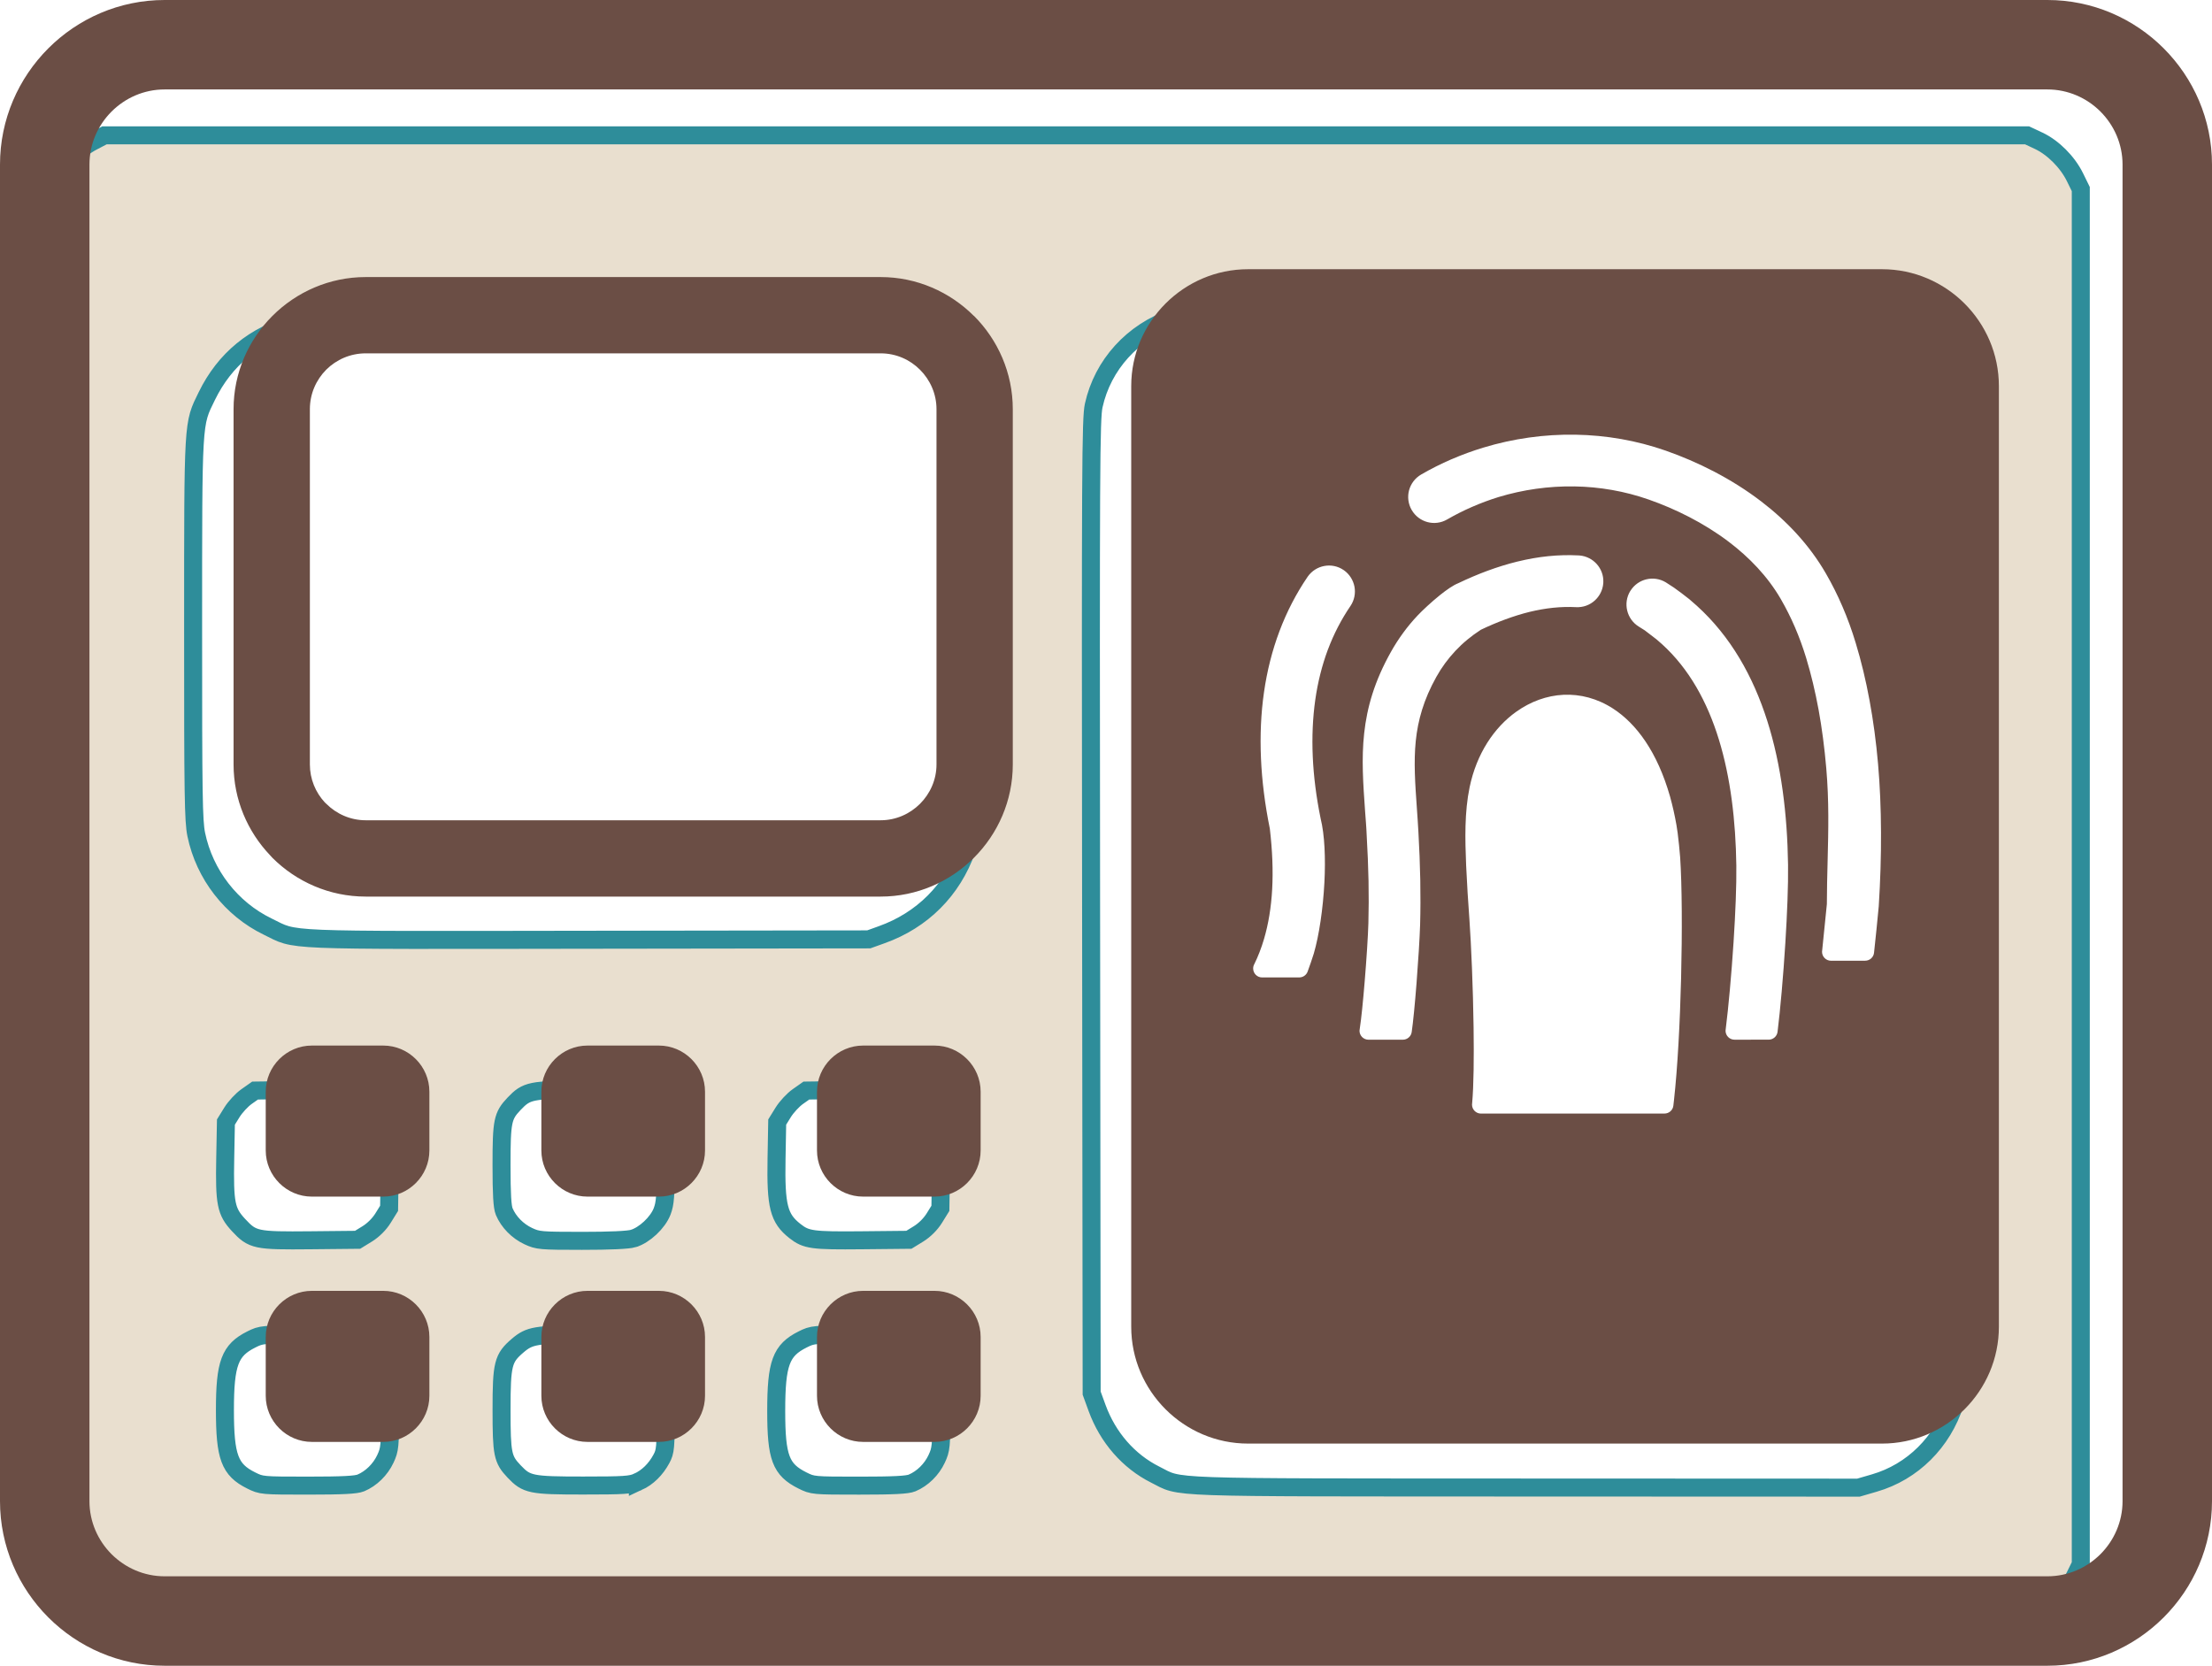
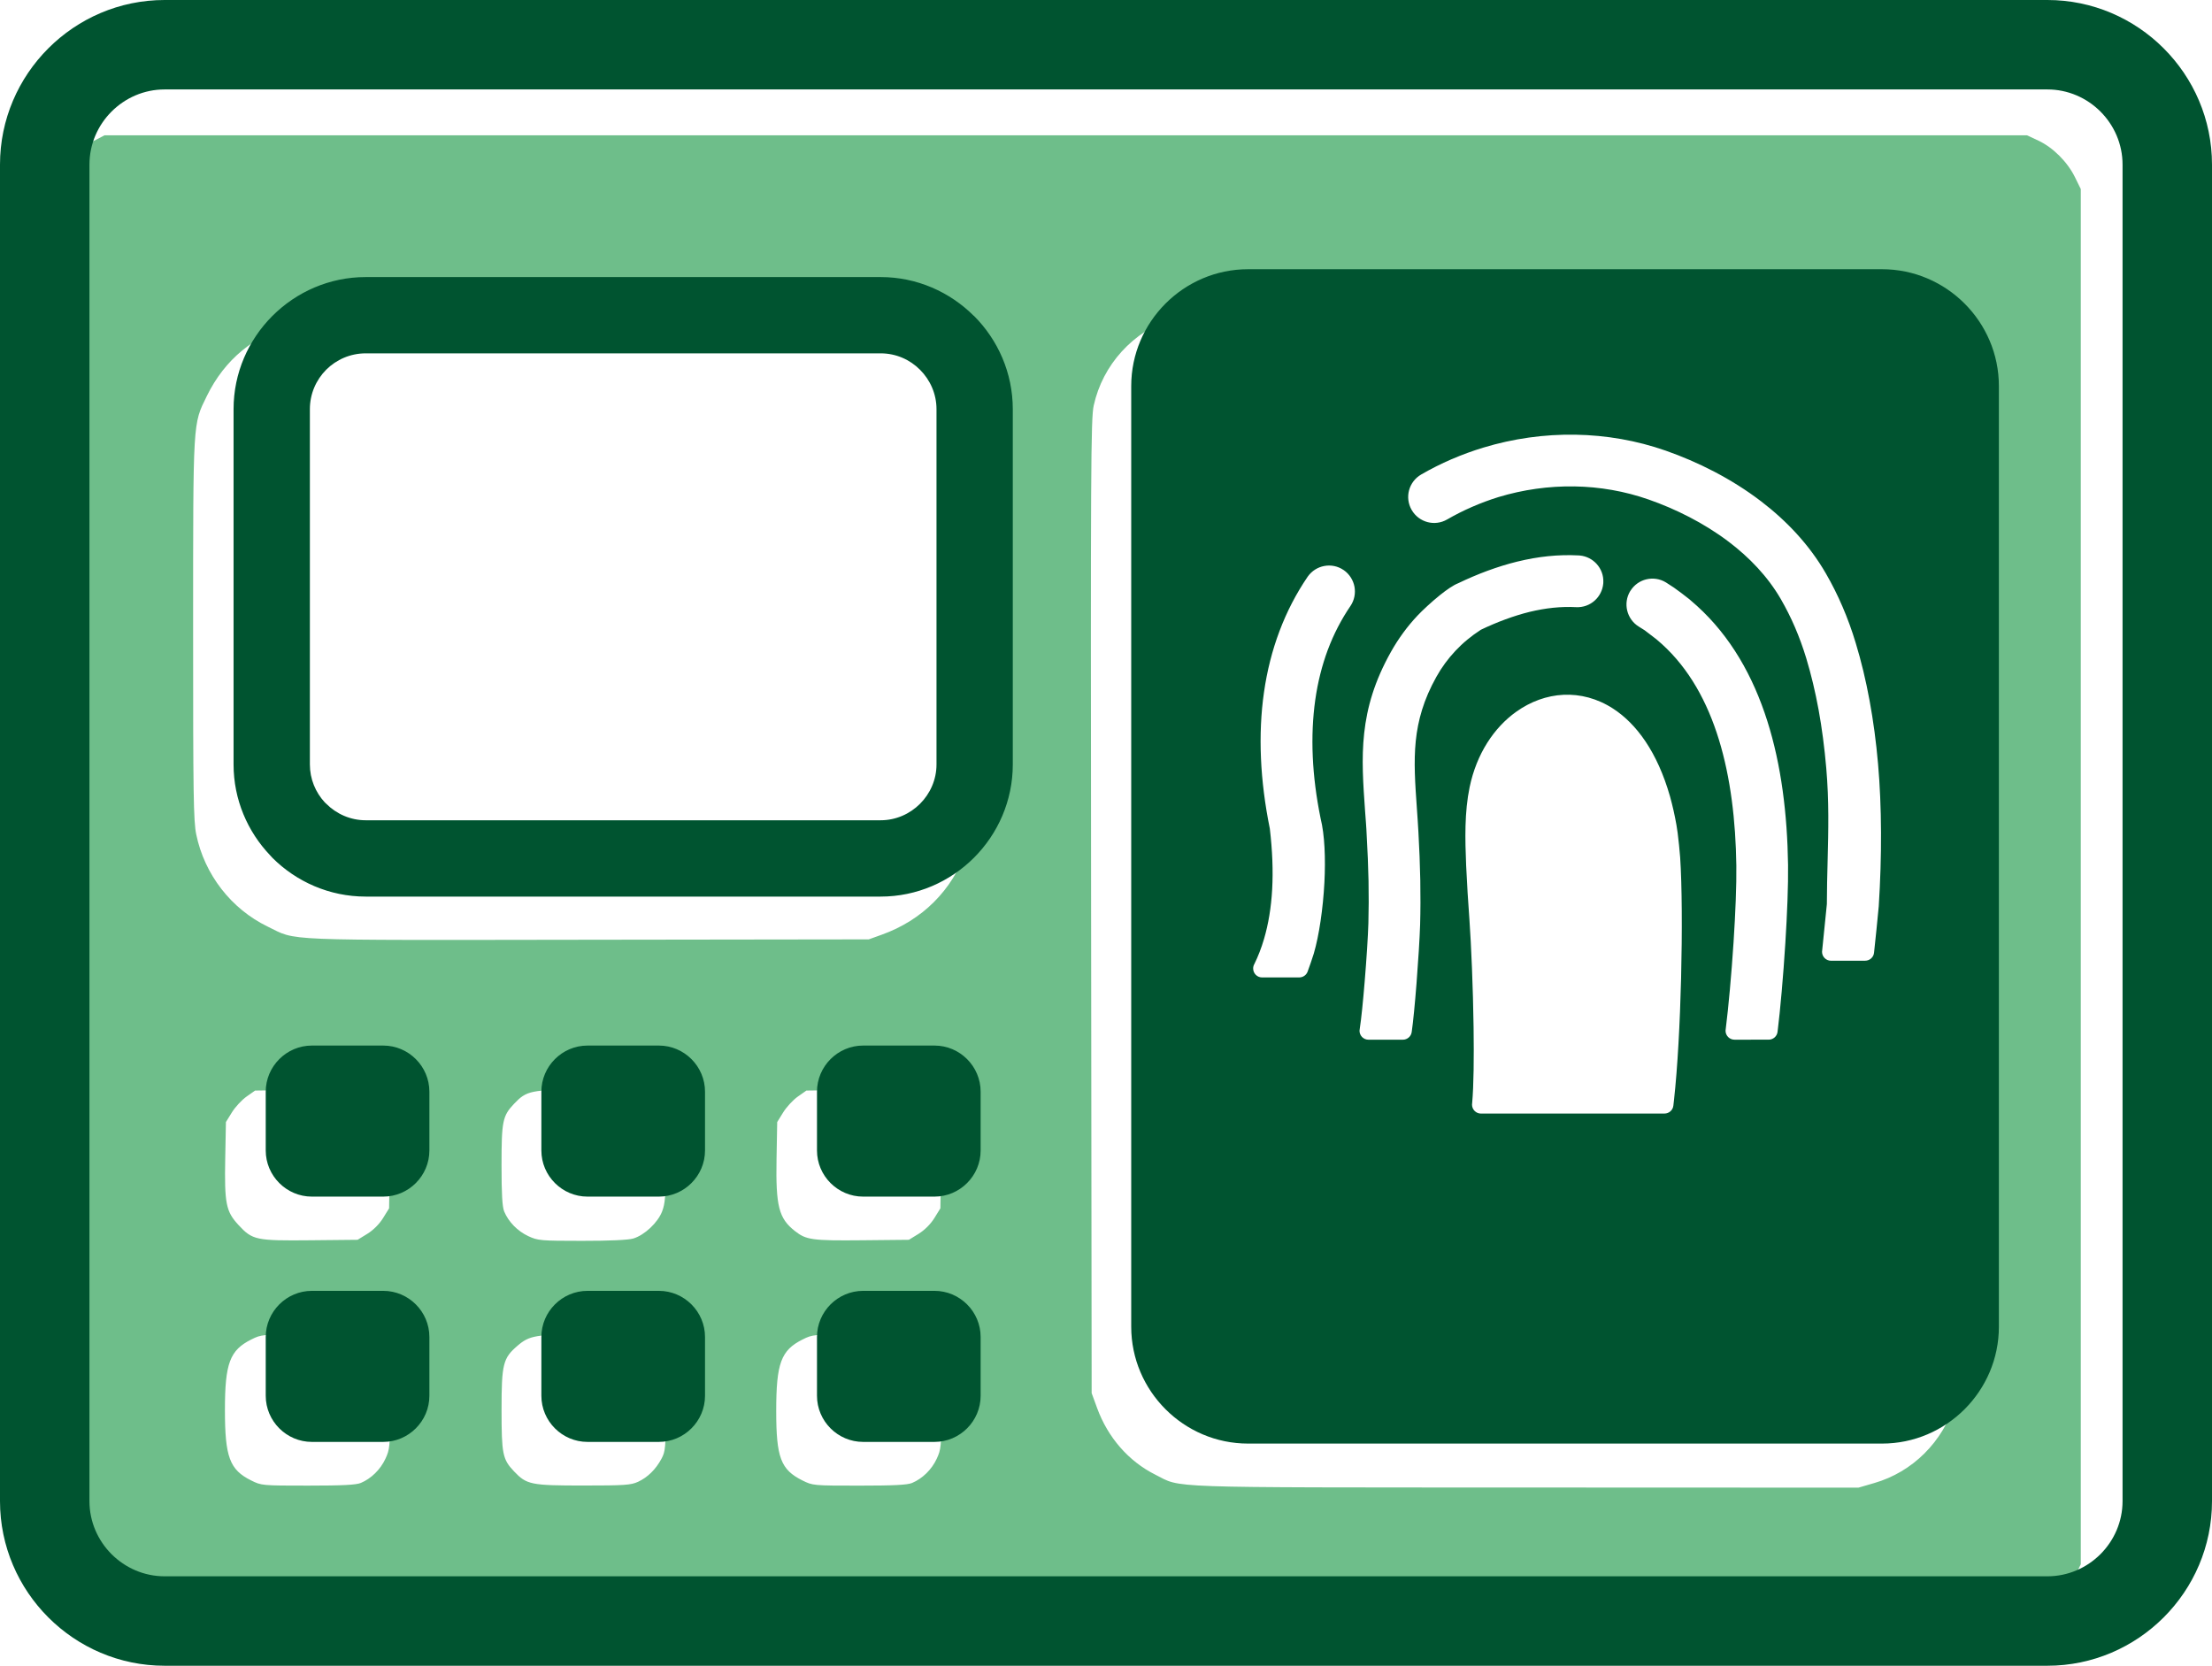
<svg xmlns="http://www.w3.org/2000/svg" version="1.1" id="Layer_1" x="0px" y="0px" viewBox="0 0 122.88 92.539" enable-background="new 0 0 122.88 92.539" xml:space="preserve">
  <defs id="defs1949">
    <linearGradient id="linearGradient13237">
      <stop style="stop-color:#e9dfcf;stop-opacity:1;" offset="0" id="stop13235" />
    </linearGradient>
  </defs>
-   <path style="fill:#e9dfcf;fill-opacity:1;stroke:#2e8d9a;stroke-width:1;paint-order:markers fill stroke" d="M 5.743,89.781 C 4.499,89.322 3.521,88.418 3.076,87.315 L 2.819,86.679 V 48.702 10.724 L 3.076,10.089 C 3.415,9.249 4.28,8.315 5.131,7.87 L 5.804,7.518 H 59.205 112.606 l 0.634,0.297 c 0.809,0.379 1.611,1.181 2.026,2.026 l 0.325,0.662 v 38.199 38.199 l -0.325,0.662 c -0.414,0.843 -1.155,1.584 -1.998,1.998 l -0.662,0.325 -53.235,0.02 C 15.682,89.922 6.066,89.9 5.743,89.781 Z M 104.126,82.387 c 2.117,-0.613 3.788,-2.272 4.476,-4.442 l 0.245,-0.774 V 49.973 22.775 l -0.309,-0.884 c -0.74,-2.121 -2.353,-3.654 -4.556,-4.33 -0.633,-0.194 -1.519,-0.203 -19.293,-0.203 H 66.06 l -0.884,0.302 c -2.252,0.768 -3.92,2.605 -4.418,4.867 -0.16,0.725 -0.174,3.412 -0.146,27.834 l 0.031,27.032 0.302,0.827 c 0.598,1.639 1.751,2.961 3.229,3.701 1.513,0.758 0.097,0.709 20.532,0.717 l 18.534,0.007 z m -84.083,-0.003 c 0.577,-0.242 1.088,-0.743 1.366,-1.339 0.244,-0.524 0.26,-0.685 0.261,-2.689 0.001,-2.296 -0.049,-2.564 -0.625,-3.319 -0.158,-0.207 -0.542,-0.496 -0.853,-0.641 -0.544,-0.253 -0.662,-0.263 -3.115,-0.265 -2.511,-0.001 -2.557,0.003 -3.114,0.281 -1.196,0.596 -1.468,1.323 -1.468,3.919 0,2.614 0.262,3.319 1.456,3.913 0.573,0.285 0.6,0.288 3.158,0.288 1.915,0 2.672,-0.038 2.936,-0.149 z m 15.392,-0.059 c 0.539,-0.247 0.994,-0.693 1.31,-1.283 0.221,-0.413 0.238,-0.602 0.238,-2.71 0,-2.528 -0.052,-2.742 -0.847,-3.505 -0.676,-0.648 -0.932,-0.697 -3.642,-0.697 -2.719,0 -3.078,0.06 -3.739,0.626 -0.813,0.696 -0.893,1.015 -0.893,3.558 0,2.474 0.057,2.756 0.697,3.43 0.697,0.735 0.935,0.783 3.836,0.783 2.286,0 2.651,-0.024 3.04,-0.203 z m 15.233,0.059 c 0.577,-0.242 1.088,-0.743 1.366,-1.339 0.244,-0.524 0.26,-0.685 0.261,-2.689 0.001,-2.296 -0.049,-2.564 -0.625,-3.319 -0.158,-0.207 -0.542,-0.496 -0.853,-0.641 -0.544,-0.253 -0.662,-0.263 -3.115,-0.265 -2.511,-0.001 -2.557,0.003 -3.114,0.281 -1.203,0.6 -1.468,1.317 -1.468,3.978 0,2.587 0.252,3.255 1.456,3.855 0.573,0.285 0.6,0.288 3.158,0.288 1.915,0 2.672,-0.038 2.936,-0.149 z M 20.405,68.544 c 0.334,-0.207 0.669,-0.541 0.875,-0.875 l 0.335,-0.541 0.034,-2.241 c 0.032,-2.104 0.019,-2.275 -0.209,-2.806 -0.277,-0.644 -0.946,-1.276 -1.533,-1.45 -0.241,-0.071 -1.42,-0.102 -3.064,-0.081 l -2.672,0.035 -0.476,0.335 c -0.262,0.184 -0.627,0.578 -0.811,0.875 l -0.334,0.54 -0.038,1.999 c -0.048,2.529 0.039,2.967 0.737,3.72 0.779,0.84 0.958,0.878 4.009,0.848 l 2.607,-0.026 z m 14.775,0.26 c 0.623,-0.187 1.36,-0.878 1.601,-1.503 0.171,-0.442 0.202,-0.856 0.202,-2.679 V 62.467 L 36.64,61.859 C 36.386,61.406 36.146,61.158 35.706,60.891 l -0.593,-0.359 -2.658,0.002 c -2.967,0.003 -3.198,0.049 -3.897,0.786 -0.639,0.673 -0.697,0.958 -0.697,3.413 0,1.611 0.041,2.316 0.149,2.574 0.242,0.577 0.743,1.088 1.339,1.366 0.531,0.247 0.671,0.26 2.977,0.261 1.538,6.63e-4 2.578,-0.046 2.853,-0.129 z M 51.03,68.544 c 0.334,-0.207 0.669,-0.541 0.875,-0.875 l 0.335,-0.541 0.034,-2.241 c 0.032,-2.104 0.019,-2.275 -0.209,-2.806 -0.277,-0.644 -0.946,-1.276 -1.533,-1.45 -0.241,-0.071 -1.42,-0.102 -3.064,-0.081 l -2.672,0.035 -0.476,0.335 c -0.262,0.184 -0.627,0.578 -0.811,0.875 l -0.334,0.54 -0.037,2.043 c -0.047,2.637 0.123,3.306 1.023,4.013 0.626,0.492 0.956,0.538 3.722,0.511 l 2.607,-0.026 z M 48.978,51.928 c 2.254,-0.804 3.925,-2.475 4.718,-4.72 l 0.312,-0.883 V 34.992 23.66 L 53.713,22.849 c -0.433,-1.185 -0.926,-1.952 -1.863,-2.9 -0.647,-0.654 -1.042,-0.945 -1.769,-1.301 -1.863,-0.914 -0.473,-0.847 -17.686,-0.847 -14.351,0 -15.358,0.012 -16.031,0.197 -2.234,0.613 -3.878,1.964 -4.875,4.004 -0.781,1.6 -0.759,1.221 -0.761,12.968 -0.002,9.201 0.02,10.643 0.174,11.388 0.459,2.225 1.944,4.14 3.97,5.119 1.668,0.806 0.393,0.753 17.745,0.73 l 15.644,-0.021 z" id="path6317" />
-   <g id="g1944" style="fill:#6b4e45;fill-opacity:1">
-     <path fill-rule="evenodd" clip-rule="evenodd" d="M69.332,14.956h35.218c3.57,0,6.491,2.921,6.491,6.492v52.258 c0,3.57-2.921,6.491-6.491,6.491H69.332c-3.57,0-6.491-2.921-6.491-6.491V21.447C62.841,17.877,65.762,14.956,69.332,14.956 L69.332,14.956z M9.144,0h104.592c2.517,0,4.804,1.029,6.459,2.685c1.656,1.656,2.685,3.942,2.685,6.459v74.25 c0,2.518-1.028,4.804-2.685,6.46c-1.655,1.655-3.942,2.685-6.459,2.685H9.144c-2.517,0-4.803-1.029-6.459-2.685 C1.029,88.198,0,85.912,0,83.395V9.144C0,6.627,1.029,4.34,2.685,2.685C4.341,1.029,6.627,0,9.144,0L9.144,0z M47.949,71.712h3.963 c1.411,0,2.564,1.154,2.564,2.564v3.264c0,1.411-1.153,2.564-2.564,2.564h-3.963c-1.41,0-2.564-1.153-2.564-2.564v-3.264 C45.385,72.866,46.539,71.712,47.949,71.712L47.949,71.712z M47.949,58.085h3.963c1.411,0,2.564,1.154,2.564,2.564v3.264 c0,1.411-1.153,2.564-2.564,2.564h-3.963c-1.41,0-2.564-1.153-2.564-2.564v-3.264C45.385,59.239,46.539,58.085,47.949,58.085 L47.949,58.085z M32.638,71.712h3.963c1.41,0,2.564,1.154,2.564,2.564v3.264c0,1.411-1.154,2.564-2.564,2.564h-3.963 c-1.411,0-2.564-1.153-2.564-2.564v-3.264C30.073,72.866,31.227,71.712,32.638,71.712L32.638,71.712z M32.638,58.085h3.963 c1.41,0,2.564,1.154,2.564,2.564v3.264c0,1.411-1.154,2.564-2.564,2.564h-3.963c-1.411,0-2.564-1.153-2.564-2.564v-3.264 C30.073,59.239,31.227,58.085,32.638,58.085L32.638,58.085z M17.326,71.712h3.963c1.411,0,2.564,1.154,2.564,2.564v3.264 c0,1.411-1.154,2.564-2.564,2.564h-3.963c-1.41,0-2.564-1.153-2.564-2.564v-3.264C14.762,72.866,15.916,71.712,17.326,71.712 L17.326,71.712z M17.326,58.085h3.963c1.411,0,2.564,1.154,2.564,2.564v3.264c0,1.411-1.154,2.564-2.564,2.564h-3.963 c-1.41,0-2.564-1.153-2.564-2.564v-3.264C14.762,59.239,15.916,58.085,17.326,58.085L17.326,58.085z M20.315,15.392h28.607 c2.013,0,3.846,0.828,5.175,2.156h0.008c1.33,1.33,2.157,3.167,2.157,5.184v19.737c0,2.017-0.828,3.853-2.158,5.183 c-1.33,1.329-3.166,2.157-5.183,2.157H20.315c-2.017,0-3.854-0.827-5.184-2.156l-0.124-0.136c-1.255-1.318-2.032-3.098-2.032-5.048 V22.731c0-2.014,0.826-3.847,2.154-5.177l0.008-0.008C16.468,16.218,18.301,15.392,20.315,15.392L20.315,15.392z M48.923,19.63 H20.315c-0.854,0-1.631,0.348-2.193,0.908c-0.56,0.563-0.908,1.339-0.908,2.193v19.737c0,0.812,0.316,1.553,0.828,2.107l0.085,0.08 c0.563,0.563,1.34,0.914,2.188,0.914h28.607c0.847,0,1.623-0.351,2.187-0.915c0.563-0.563,0.915-1.339,0.915-2.187V22.731 c0-0.848-0.351-1.625-0.914-2.188C50.552,19.98,49.776,19.63,48.923,19.63L48.923,19.63z M113.736,4.969H9.144 c-1.145,0-2.189,0.471-2.947,1.229C5.44,6.955,4.969,7.999,4.969,9.144v74.25c0,1.146,0.471,2.189,1.228,2.947 c0.758,0.757,1.802,1.229,2.947,1.229h104.592c1.146,0,2.189-0.472,2.947-1.229c0.757-0.758,1.228-1.802,1.228-2.947V9.144 c0-1.146-0.471-2.189-1.228-2.947C115.926,5.44,114.882,4.969,113.736,4.969L113.736,4.969z M92.535,25.036 c1.768,0.62,3.641,1.548,5.302,2.819c1.409,1.078,2.67,2.405,3.592,4.001c0.336,0.58,0.646,1.196,0.926,1.849 c0.271,0.628,0.517,1.3,0.732,2.013c0.305,1.001,0.563,2.07,0.771,3.204c0.208,1.125,0.365,2.299,0.471,3.517 c0.104,1.191,0.158,2.46,0.164,3.799c0.006,1.322-0.036,2.695-0.126,4.112c-0.074,0.857-0.174,1.718-0.261,2.575 c-0.024,0.255-0.241,0.446-0.493,0.446l-1.899,0.002c-0.273,0-0.497-0.223-0.497-0.497l0.268-2.649 c0-0.764,0.022-1.614,0.043-2.448c0.042-1.662,0.082-3.265-0.076-5.102c-0.099-1.147-0.241-2.229-0.425-3.24 c-0.188-1.023-0.419-1.986-0.691-2.883c-0.181-0.593-0.387-1.157-0.616-1.69L99.71,34.84c-0.233-0.541-0.493-1.055-0.773-1.541 l-0.014-0.025c-0.731-1.258-1.75-2.313-2.89-3.177c-1.398-1.059-2.979-1.832-4.444-2.345c-1.33-0.466-2.727-0.708-4.126-0.73 c-1.421-0.023-2.851,0.178-4.22,0.592c-0.498,0.155-0.99,0.337-1.47,0.547c-0.47,0.204-0.932,0.437-1.382,0.697 c-0.345,0.2-0.738,0.241-1.092,0.146c-0.357-0.095-0.678-0.327-0.878-0.673c-0.2-0.345-0.24-0.739-0.146-1.092 c0.096-0.357,0.328-0.678,0.673-0.878c0.546-0.316,1.107-0.598,1.679-0.845l0.036-0.014c0.569-0.245,1.152-0.458,1.741-0.636 c1.658-0.503,3.39-0.746,5.114-0.717C89.222,24.178,90.92,24.47,92.535,25.036L92.535,25.036z M78.648,41.162 c-0.119,1.171-0.035,2.374,0.059,3.705c0.03,0.451,0.065,0.908,0.088,1.359c0.051,0.903,0.087,1.795,0.104,2.671 c0.015,0.849,0.013,1.672-0.009,2.462c-0.023,0.748-0.105,2.053-0.2,3.27l-0.001,0.011c-0.086,1.104-0.187,2.154-0.267,2.695 c-0.035,0.247-0.249,0.425-0.491,0.425L76.02,57.76c-0.274,0-0.497-0.224-0.497-0.497l0.015-0.12 c0.083-0.533,0.185-1.546,0.272-2.616c0.103-1.246,0.186-2.539,0.206-3.242c0.021-0.751,0.023-1.538,0.008-2.354 c-0.017-0.805-0.052-1.657-0.104-2.551c-0.015-0.429-0.057-0.877-0.087-1.31c-0.108-1.531-0.207-2.915-0.051-4.336 c0.157-1.44,0.573-2.896,1.492-4.529c0.203-0.362,0.429-0.713,0.677-1.052c0.243-0.332,0.512-0.657,0.809-0.97 c0.251-0.266,0.757-0.741,1.237-1.126c0.367-0.294,0.736-0.55,1.009-0.656c0.549-0.263,1.092-0.495,1.625-0.691 c0.548-0.202,1.101-0.374,1.656-0.511l0.024-0.005c0.566-0.138,1.131-0.238,1.689-0.295c0.562-0.057,1.122-0.073,1.678-0.044 l0.079,0.005c0.374,0.034,0.705,0.21,0.94,0.47c0.242,0.268,0.385,0.625,0.37,1.01l-0.004,0.079 c-0.034,0.375-0.21,0.707-0.471,0.942c-0.273,0.248-0.641,0.389-1.036,0.369c-0.42-0.022-0.848-0.01-1.277,0.034 c-0.434,0.045-0.871,0.123-1.311,0.229c-0.438,0.108-0.89,0.25-1.348,0.418c-0.454,0.167-0.907,0.36-1.355,0.574 c-0.27,0.175-0.52,0.358-0.749,0.547c-0.234,0.193-0.456,0.402-0.662,0.621c-0.209,0.222-0.403,0.456-0.579,0.696 c-0.179,0.244-0.341,0.498-0.486,0.759C79.084,38.869,78.766,40.015,78.648,41.162L78.648,41.162z M73.573,49.019 c-0.076,1.462-0.298,2.96-0.589,3.953c-0.112,0.354-0.219,0.665-0.347,1.013c-0.076,0.196-0.264,0.315-0.462,0.315l-2.064,0.001 c-0.273,0-0.496-0.223-0.496-0.497c0-0.092,0.024-0.178,0.068-0.252c0.104-0.213,0.2-0.432,0.285-0.652 c0.092-0.236,0.176-0.482,0.251-0.739c0.243-0.826,0.396-1.745,0.452-2.759c0.056-1.019,0.014-2.14-0.13-3.366 c-0.274-1.353-0.438-2.658-0.492-3.907c-0.056-1.28,0-2.505,0.166-3.66c0.171-1.204,0.462-2.344,0.864-3.412 c0.407-1.08,0.929-2.086,1.559-3.011l0.01-0.014c0.225-0.319,0.559-0.523,0.915-0.589c0.361-0.069,0.749,0.001,1.076,0.225 l0.014,0.009c0.319,0.224,0.521,0.558,0.59,0.916c0.067,0.362-0.003,0.751-0.226,1.077c-0.504,0.74-0.923,1.547-1.249,2.416 l-0.01,0.024c-0.318,0.857-0.552,1.782-0.692,2.765c-0.142,1-0.189,2.056-0.14,3.164c0.049,1.091,0.193,2.237,0.437,3.433 C73.589,46.375,73.641,47.689,73.573,49.019L73.573,49.019z M92.539,32.352l0.45,0.292c0.309,0.22,0.564,0.413,0.86,0.648 l0.416,0.364c1.87,1.696,3.12,3.904,3.911,6.396c0.781,2.456,1.113,5.198,1.153,7.998c0.015,1.122-0.049,2.72-0.15,4.331 c-0.116,1.848-0.281,3.72-0.433,4.941c-0.031,0.251-0.246,0.436-0.493,0.436l-1.899,0.001c-0.274,0-0.497-0.224-0.497-0.497 l0.011-0.105c0.152-1.204,0.317-3.025,0.434-4.82c0.104-1.604,0.169-3.179,0.154-4.255c-0.035-2.47-0.316-4.875-0.972-7.005 c-0.645-2.095-1.655-3.927-3.158-5.292l-0.312-0.272l-0.646-0.495l-0.331-0.208c-0.334-0.206-0.556-0.531-0.643-0.889 c-0.087-0.356-0.037-0.748,0.167-1.083l0.02-0.028c0.207-0.325,0.523-0.54,0.871-0.624C91.811,32.098,92.201,32.148,92.539,32.352 L92.539,32.352z M93.196,46.271c0.058,0.458,0.102,0.896,0.139,1.357c0.104,1.556,0.117,4.115,0.052,6.733 c-0.062,2.454-0.195,4.958-0.392,6.733l-0.037,0.329c-0.028,0.253-0.244,0.44-0.493,0.439l-10.196,0.002 c-0.273,0-0.496-0.224-0.496-0.497l0.008-0.09c0.087-0.962,0.102-2.536,0.079-4.209c-0.03-2.189-0.132-4.563-0.23-5.965 l-0.102-1.503l-0.081-1.508c-0.031-0.748-0.055-1.487-0.035-2.212c0.02-0.741,0.085-1.462,0.228-2.148 c0.386-1.859,1.359-3.317,2.594-4.195c0.791-0.564,1.693-0.894,2.617-0.938c0.93-0.044,1.878,0.197,2.758,0.767 c1.306,0.846,2.46,2.422,3.162,4.876l0.006,0.022c0.066,0.241,0.13,0.494,0.189,0.753c0.062,0.275,0.116,0.545,0.162,0.807 L93.196,46.271L93.196,46.271z" id="path1942" style="fill:#6b4e45;fill-opacity:1" />
+   <path style="fill:#6ebe8a;fill-opacity:1;stroke:none;stroke-width:1;paint-order:markers fill stroke" d="M 5.743,89.781 C 4.499,89.322 3.521,88.418 3.076,87.315 L 2.819,86.679 V 48.702 10.724 L 3.076,10.089 C 3.415,9.249 4.28,8.315 5.131,7.87 L 5.804,7.518 H 59.205 112.606 l 0.634,0.297 c 0.809,0.379 1.611,1.181 2.026,2.026 l 0.325,0.662 v 38.199 38.199 l -0.325,0.662 c -0.414,0.843 -1.155,1.584 -1.998,1.998 l -0.662,0.325 -53.235,0.02 C 15.682,89.922 6.066,89.9 5.743,89.781 Z M 104.126,82.387 c 2.117,-0.613 3.788,-2.272 4.476,-4.442 l 0.245,-0.774 V 49.973 22.775 l -0.309,-0.884 c -0.74,-2.121 -2.353,-3.654 -4.556,-4.33 -0.633,-0.194 -1.519,-0.203 -19.293,-0.203 H 66.06 l -0.884,0.302 c -2.252,0.768 -3.92,2.605 -4.418,4.867 -0.16,0.725 -0.174,3.412 -0.146,27.834 l 0.031,27.032 0.302,0.827 c 0.598,1.639 1.751,2.961 3.229,3.701 1.513,0.758 0.097,0.709 20.532,0.717 l 18.534,0.007 z m -84.083,-0.003 c 0.577,-0.242 1.088,-0.743 1.366,-1.339 0.244,-0.524 0.26,-0.685 0.261,-2.689 0.001,-2.296 -0.049,-2.564 -0.625,-3.319 -0.158,-0.207 -0.542,-0.496 -0.853,-0.641 -0.544,-0.253 -0.662,-0.263 -3.115,-0.265 -2.511,-0.001 -2.557,0.003 -3.114,0.281 -1.196,0.596 -1.468,1.323 -1.468,3.919 0,2.614 0.262,3.319 1.456,3.913 0.573,0.285 0.6,0.288 3.158,0.288 1.915,0 2.672,-0.038 2.936,-0.149 z m 15.392,-0.059 c 0.539,-0.247 0.994,-0.693 1.31,-1.283 0.221,-0.413 0.238,-0.602 0.238,-2.71 0,-2.528 -0.052,-2.742 -0.847,-3.505 -0.676,-0.648 -0.932,-0.697 -3.642,-0.697 -2.719,0 -3.078,0.06 -3.739,0.626 -0.813,0.696 -0.893,1.015 -0.893,3.558 0,2.474 0.057,2.756 0.697,3.43 0.697,0.735 0.935,0.783 3.836,0.783 2.286,0 2.651,-0.024 3.04,-0.203 z m 15.233,0.059 c 0.577,-0.242 1.088,-0.743 1.366,-1.339 0.244,-0.524 0.26,-0.685 0.261,-2.689 0.001,-2.296 -0.049,-2.564 -0.625,-3.319 -0.158,-0.207 -0.542,-0.496 -0.853,-0.641 -0.544,-0.253 -0.662,-0.263 -3.115,-0.265 -2.511,-0.001 -2.557,0.003 -3.114,0.281 -1.203,0.6 -1.468,1.317 -1.468,3.978 0,2.587 0.252,3.255 1.456,3.855 0.573,0.285 0.6,0.288 3.158,0.288 1.915,0 2.672,-0.038 2.936,-0.149 z M 20.405,68.544 c 0.334,-0.207 0.669,-0.541 0.875,-0.875 l 0.335,-0.541 0.034,-2.241 c 0.032,-2.104 0.019,-2.275 -0.209,-2.806 -0.277,-0.644 -0.946,-1.276 -1.533,-1.45 -0.241,-0.071 -1.42,-0.102 -3.064,-0.081 l -2.672,0.035 -0.476,0.335 c -0.262,0.184 -0.627,0.578 -0.811,0.875 l -0.334,0.54 -0.038,1.999 c -0.048,2.529 0.039,2.967 0.737,3.72 0.779,0.84 0.958,0.878 4.009,0.848 l 2.607,-0.026 z m 14.775,0.26 c 0.623,-0.187 1.36,-0.878 1.601,-1.503 0.171,-0.442 0.202,-0.856 0.202,-2.679 V 62.467 L 36.64,61.859 C 36.386,61.406 36.146,61.158 35.706,60.891 l -0.593,-0.359 -2.658,0.002 c -2.967,0.003 -3.198,0.049 -3.897,0.786 -0.639,0.673 -0.697,0.958 -0.697,3.413 0,1.611 0.041,2.316 0.149,2.574 0.242,0.577 0.743,1.088 1.339,1.366 0.531,0.247 0.671,0.26 2.977,0.261 1.538,6.63e-4 2.578,-0.046 2.853,-0.129 z M 51.03,68.544 c 0.334,-0.207 0.669,-0.541 0.875,-0.875 l 0.335,-0.541 0.034,-2.241 c 0.032,-2.104 0.019,-2.275 -0.209,-2.806 -0.277,-0.644 -0.946,-1.276 -1.533,-1.45 -0.241,-0.071 -1.42,-0.102 -3.064,-0.081 l -2.672,0.035 -0.476,0.335 c -0.262,0.184 -0.627,0.578 -0.811,0.875 l -0.334,0.54 -0.037,2.043 c -0.047,2.637 0.123,3.306 1.023,4.013 0.626,0.492 0.956,0.538 3.722,0.511 l 2.607,-0.026 z M 48.978,51.928 c 2.254,-0.804 3.925,-2.475 4.718,-4.72 l 0.312,-0.883 V 34.992 23.66 L 53.713,22.849 c -0.433,-1.185 -0.926,-1.952 -1.863,-2.9 -0.647,-0.654 -1.042,-0.945 -1.769,-1.301 -1.863,-0.914 -0.473,-0.847 -17.686,-0.847 -14.351,0 -15.358,0.012 -16.031,0.197 -2.234,0.613 -3.878,1.964 -4.875,4.004 -0.781,1.6 -0.759,1.221 -0.761,12.968 -0.002,9.201 0.02,10.643 0.174,11.388 0.459,2.225 1.944,4.14 3.97,5.119 1.668,0.806 0.393,0.753 17.745,0.73 l 15.644,-0.021 z" id="path6317" />
+   <g id="g1944" style="fill:#005430;fill-opacity:1">
+     <path fill-rule="evenodd" clip-rule="evenodd" d="M69.332,14.956h35.218c3.57,0,6.491,2.921,6.491,6.492v52.258 c0,3.57-2.921,6.491-6.491,6.491H69.332c-3.57,0-6.491-2.921-6.491-6.491V21.447C62.841,17.877,65.762,14.956,69.332,14.956 L69.332,14.956z M9.144,0h104.592c2.517,0,4.804,1.029,6.459,2.685c1.656,1.656,2.685,3.942,2.685,6.459v74.25 c0,2.518-1.028,4.804-2.685,6.46c-1.655,1.655-3.942,2.685-6.459,2.685H9.144c-2.517,0-4.803-1.029-6.459-2.685 C1.029,88.198,0,85.912,0,83.395V9.144C0,6.627,1.029,4.34,2.685,2.685C4.341,1.029,6.627,0,9.144,0L9.144,0z M47.949,71.712h3.963 c1.411,0,2.564,1.154,2.564,2.564v3.264c0,1.411-1.153,2.564-2.564,2.564h-3.963c-1.41,0-2.564-1.153-2.564-2.564v-3.264 C45.385,72.866,46.539,71.712,47.949,71.712L47.949,71.712z M47.949,58.085h3.963c1.411,0,2.564,1.154,2.564,2.564v3.264 c0,1.411-1.153,2.564-2.564,2.564h-3.963c-1.41,0-2.564-1.153-2.564-2.564v-3.264C45.385,59.239,46.539,58.085,47.949,58.085 L47.949,58.085z M32.638,71.712h3.963c1.41,0,2.564,1.154,2.564,2.564v3.264c0,1.411-1.154,2.564-2.564,2.564h-3.963 c-1.411,0-2.564-1.153-2.564-2.564v-3.264C30.073,72.866,31.227,71.712,32.638,71.712L32.638,71.712z M32.638,58.085h3.963 c1.41,0,2.564,1.154,2.564,2.564v3.264c0,1.411-1.154,2.564-2.564,2.564h-3.963c-1.411,0-2.564-1.153-2.564-2.564v-3.264 C30.073,59.239,31.227,58.085,32.638,58.085L32.638,58.085z M17.326,71.712h3.963c1.411,0,2.564,1.154,2.564,2.564v3.264 c0,1.411-1.154,2.564-2.564,2.564h-3.963c-1.41,0-2.564-1.153-2.564-2.564v-3.264C14.762,72.866,15.916,71.712,17.326,71.712 L17.326,71.712z M17.326,58.085h3.963c1.411,0,2.564,1.154,2.564,2.564v3.264c0,1.411-1.154,2.564-2.564,2.564h-3.963 c-1.41,0-2.564-1.153-2.564-2.564v-3.264C14.762,59.239,15.916,58.085,17.326,58.085L17.326,58.085z M20.315,15.392h28.607 c2.013,0,3.846,0.828,5.175,2.156h0.008c1.33,1.33,2.157,3.167,2.157,5.184v19.737c0,2.017-0.828,3.853-2.158,5.183 c-1.33,1.329-3.166,2.157-5.183,2.157H20.315c-2.017,0-3.854-0.827-5.184-2.156l-0.124-0.136c-1.255-1.318-2.032-3.098-2.032-5.048 V22.731c0-2.014,0.826-3.847,2.154-5.177l0.008-0.008C16.468,16.218,18.301,15.392,20.315,15.392L20.315,15.392z M48.923,19.63 H20.315c-0.854,0-1.631,0.348-2.193,0.908c-0.56,0.563-0.908,1.339-0.908,2.193v19.737c0,0.812,0.316,1.553,0.828,2.107l0.085,0.08 c0.563,0.563,1.34,0.914,2.188,0.914h28.607c0.847,0,1.623-0.351,2.187-0.915c0.563-0.563,0.915-1.339,0.915-2.187V22.731 c0-0.848-0.351-1.625-0.914-2.188C50.552,19.98,49.776,19.63,48.923,19.63L48.923,19.63z M113.736,4.969H9.144 c-1.145,0-2.189,0.471-2.947,1.229C5.44,6.955,4.969,7.999,4.969,9.144v74.25c0,1.146,0.471,2.189,1.228,2.947 c0.758,0.757,1.802,1.229,2.947,1.229h104.592c1.146,0,2.189-0.472,2.947-1.229c0.757-0.758,1.228-1.802,1.228-2.947V9.144 c0-1.146-0.471-2.189-1.228-2.947C115.926,5.44,114.882,4.969,113.736,4.969L113.736,4.969z M92.535,25.036 c1.768,0.62,3.641,1.548,5.302,2.819c1.409,1.078,2.67,2.405,3.592,4.001c0.336,0.58,0.646,1.196,0.926,1.849 c0.271,0.628,0.517,1.3,0.732,2.013c0.305,1.001,0.563,2.07,0.771,3.204c0.208,1.125,0.365,2.299,0.471,3.517 c0.104,1.191,0.158,2.46,0.164,3.799c0.006,1.322-0.036,2.695-0.126,4.112c-0.074,0.857-0.174,1.718-0.261,2.575 c-0.024,0.255-0.241,0.446-0.493,0.446l-1.899,0.002c-0.273,0-0.497-0.223-0.497-0.497l0.268-2.649 c0-0.764,0.022-1.614,0.043-2.448c0.042-1.662,0.082-3.265-0.076-5.102c-0.099-1.147-0.241-2.229-0.425-3.24 c-0.188-1.023-0.419-1.986-0.691-2.883c-0.181-0.593-0.387-1.157-0.616-1.69L99.71,34.84c-0.233-0.541-0.493-1.055-0.773-1.541 l-0.014-0.025c-0.731-1.258-1.75-2.313-2.89-3.177c-1.398-1.059-2.979-1.832-4.444-2.345c-1.33-0.466-2.727-0.708-4.126-0.73 c-1.421-0.023-2.851,0.178-4.22,0.592c-0.498,0.155-0.99,0.337-1.47,0.547c-0.47,0.204-0.932,0.437-1.382,0.697 c-0.345,0.2-0.738,0.241-1.092,0.146c-0.357-0.095-0.678-0.327-0.878-0.673c-0.2-0.345-0.24-0.739-0.146-1.092 c0.096-0.357,0.328-0.678,0.673-0.878c0.546-0.316,1.107-0.598,1.679-0.845l0.036-0.014c0.569-0.245,1.152-0.458,1.741-0.636 c1.658-0.503,3.39-0.746,5.114-0.717C89.222,24.178,90.92,24.47,92.535,25.036L92.535,25.036z M78.648,41.162 c-0.119,1.171-0.035,2.374,0.059,3.705c0.03,0.451,0.065,0.908,0.088,1.359c0.051,0.903,0.087,1.795,0.104,2.671 c0.015,0.849,0.013,1.672-0.009,2.462c-0.023,0.748-0.105,2.053-0.2,3.27l-0.001,0.011c-0.086,1.104-0.187,2.154-0.267,2.695 c-0.035,0.247-0.249,0.425-0.491,0.425L76.02,57.76c-0.274,0-0.497-0.224-0.497-0.497l0.015-0.12 c0.083-0.533,0.185-1.546,0.272-2.616c0.103-1.246,0.186-2.539,0.206-3.242c0.021-0.751,0.023-1.538,0.008-2.354 c-0.017-0.805-0.052-1.657-0.104-2.551c-0.015-0.429-0.057-0.877-0.087-1.31c-0.108-1.531-0.207-2.915-0.051-4.336 c0.157-1.44,0.573-2.896,1.492-4.529c0.203-0.362,0.429-0.713,0.677-1.052c0.243-0.332,0.512-0.657,0.809-0.97 c0.251-0.266,0.757-0.741,1.237-1.126c0.367-0.294,0.736-0.55,1.009-0.656c0.549-0.263,1.092-0.495,1.625-0.691 c0.548-0.202,1.101-0.374,1.656-0.511l0.024-0.005c0.566-0.138,1.131-0.238,1.689-0.295c0.562-0.057,1.122-0.073,1.678-0.044 l0.079,0.005c0.374,0.034,0.705,0.21,0.94,0.47c0.242,0.268,0.385,0.625,0.37,1.01l-0.004,0.079 c-0.034,0.375-0.21,0.707-0.471,0.942c-0.273,0.248-0.641,0.389-1.036,0.369c-0.42-0.022-0.848-0.01-1.277,0.034 c-0.434,0.045-0.871,0.123-1.311,0.229c-0.438,0.108-0.89,0.25-1.348,0.418c-0.454,0.167-0.907,0.36-1.355,0.574 c-0.27,0.175-0.52,0.358-0.749,0.547c-0.234,0.193-0.456,0.402-0.662,0.621c-0.209,0.222-0.403,0.456-0.579,0.696 c-0.179,0.244-0.341,0.498-0.486,0.759C79.084,38.869,78.766,40.015,78.648,41.162L78.648,41.162z M73.573,49.019 c-0.076,1.462-0.298,2.96-0.589,3.953c-0.112,0.354-0.219,0.665-0.347,1.013c-0.076,0.196-0.264,0.315-0.462,0.315l-2.064,0.001 c-0.273,0-0.496-0.223-0.496-0.497c0-0.092,0.024-0.178,0.068-0.252c0.104-0.213,0.2-0.432,0.285-0.652 c0.092-0.236,0.176-0.482,0.251-0.739c0.243-0.826,0.396-1.745,0.452-2.759c0.056-1.019,0.014-2.14-0.13-3.366 c-0.274-1.353-0.438-2.658-0.492-3.907c-0.056-1.28,0-2.505,0.166-3.66c0.171-1.204,0.462-2.344,0.864-3.412 c0.407-1.08,0.929-2.086,1.559-3.011l0.01-0.014c0.225-0.319,0.559-0.523,0.915-0.589c0.361-0.069,0.749,0.001,1.076,0.225 l0.014,0.009c0.319,0.224,0.521,0.558,0.59,0.916c0.067,0.362-0.003,0.751-0.226,1.077c-0.504,0.74-0.923,1.547-1.249,2.416 l-0.01,0.024c-0.318,0.857-0.552,1.782-0.692,2.765c-0.142,1-0.189,2.056-0.14,3.164c0.049,1.091,0.193,2.237,0.437,3.433 C73.589,46.375,73.641,47.689,73.573,49.019L73.573,49.019z M92.539,32.352l0.45,0.292c0.309,0.22,0.564,0.413,0.86,0.648 l0.416,0.364c1.87,1.696,3.12,3.904,3.911,6.396c0.781,2.456,1.113,5.198,1.153,7.998c0.015,1.122-0.049,2.72-0.15,4.331 c-0.116,1.848-0.281,3.72-0.433,4.941c-0.031,0.251-0.246,0.436-0.493,0.436l-1.899,0.001c-0.274,0-0.497-0.224-0.497-0.497 l0.011-0.105c0.152-1.204,0.317-3.025,0.434-4.82c0.104-1.604,0.169-3.179,0.154-4.255c-0.035-2.47-0.316-4.875-0.972-7.005 c-0.645-2.095-1.655-3.927-3.158-5.292l-0.312-0.272l-0.646-0.495l-0.331-0.208c-0.334-0.206-0.556-0.531-0.643-0.889 c-0.087-0.356-0.037-0.748,0.167-1.083l0.02-0.028c0.207-0.325,0.523-0.54,0.871-0.624C91.811,32.098,92.201,32.148,92.539,32.352 L92.539,32.352z M93.196,46.271c0.058,0.458,0.102,0.896,0.139,1.357c0.104,1.556,0.117,4.115,0.052,6.733 c-0.062,2.454-0.195,4.958-0.392,6.733l-0.037,0.329c-0.028,0.253-0.244,0.44-0.493,0.439l-10.196,0.002 c-0.273,0-0.496-0.224-0.496-0.497l0.008-0.09c0.087-0.962,0.102-2.536,0.079-4.209c-0.03-2.189-0.132-4.563-0.23-5.965 l-0.102-1.503l-0.081-1.508c-0.031-0.748-0.055-1.487-0.035-2.212c0.02-0.741,0.085-1.462,0.228-2.148 c0.386-1.859,1.359-3.317,2.594-4.195c0.791-0.564,1.693-0.894,2.617-0.938c0.93-0.044,1.878,0.197,2.758,0.767 c1.306,0.846,2.46,2.422,3.162,4.876l0.006,0.022c0.066,0.241,0.13,0.494,0.189,0.753c0.062,0.275,0.116,0.545,0.162,0.807 L93.196,46.271L93.196,46.271z" id="path1942" style="fill:#005430;fill-opacity:1" />
  </g>
</svg>
